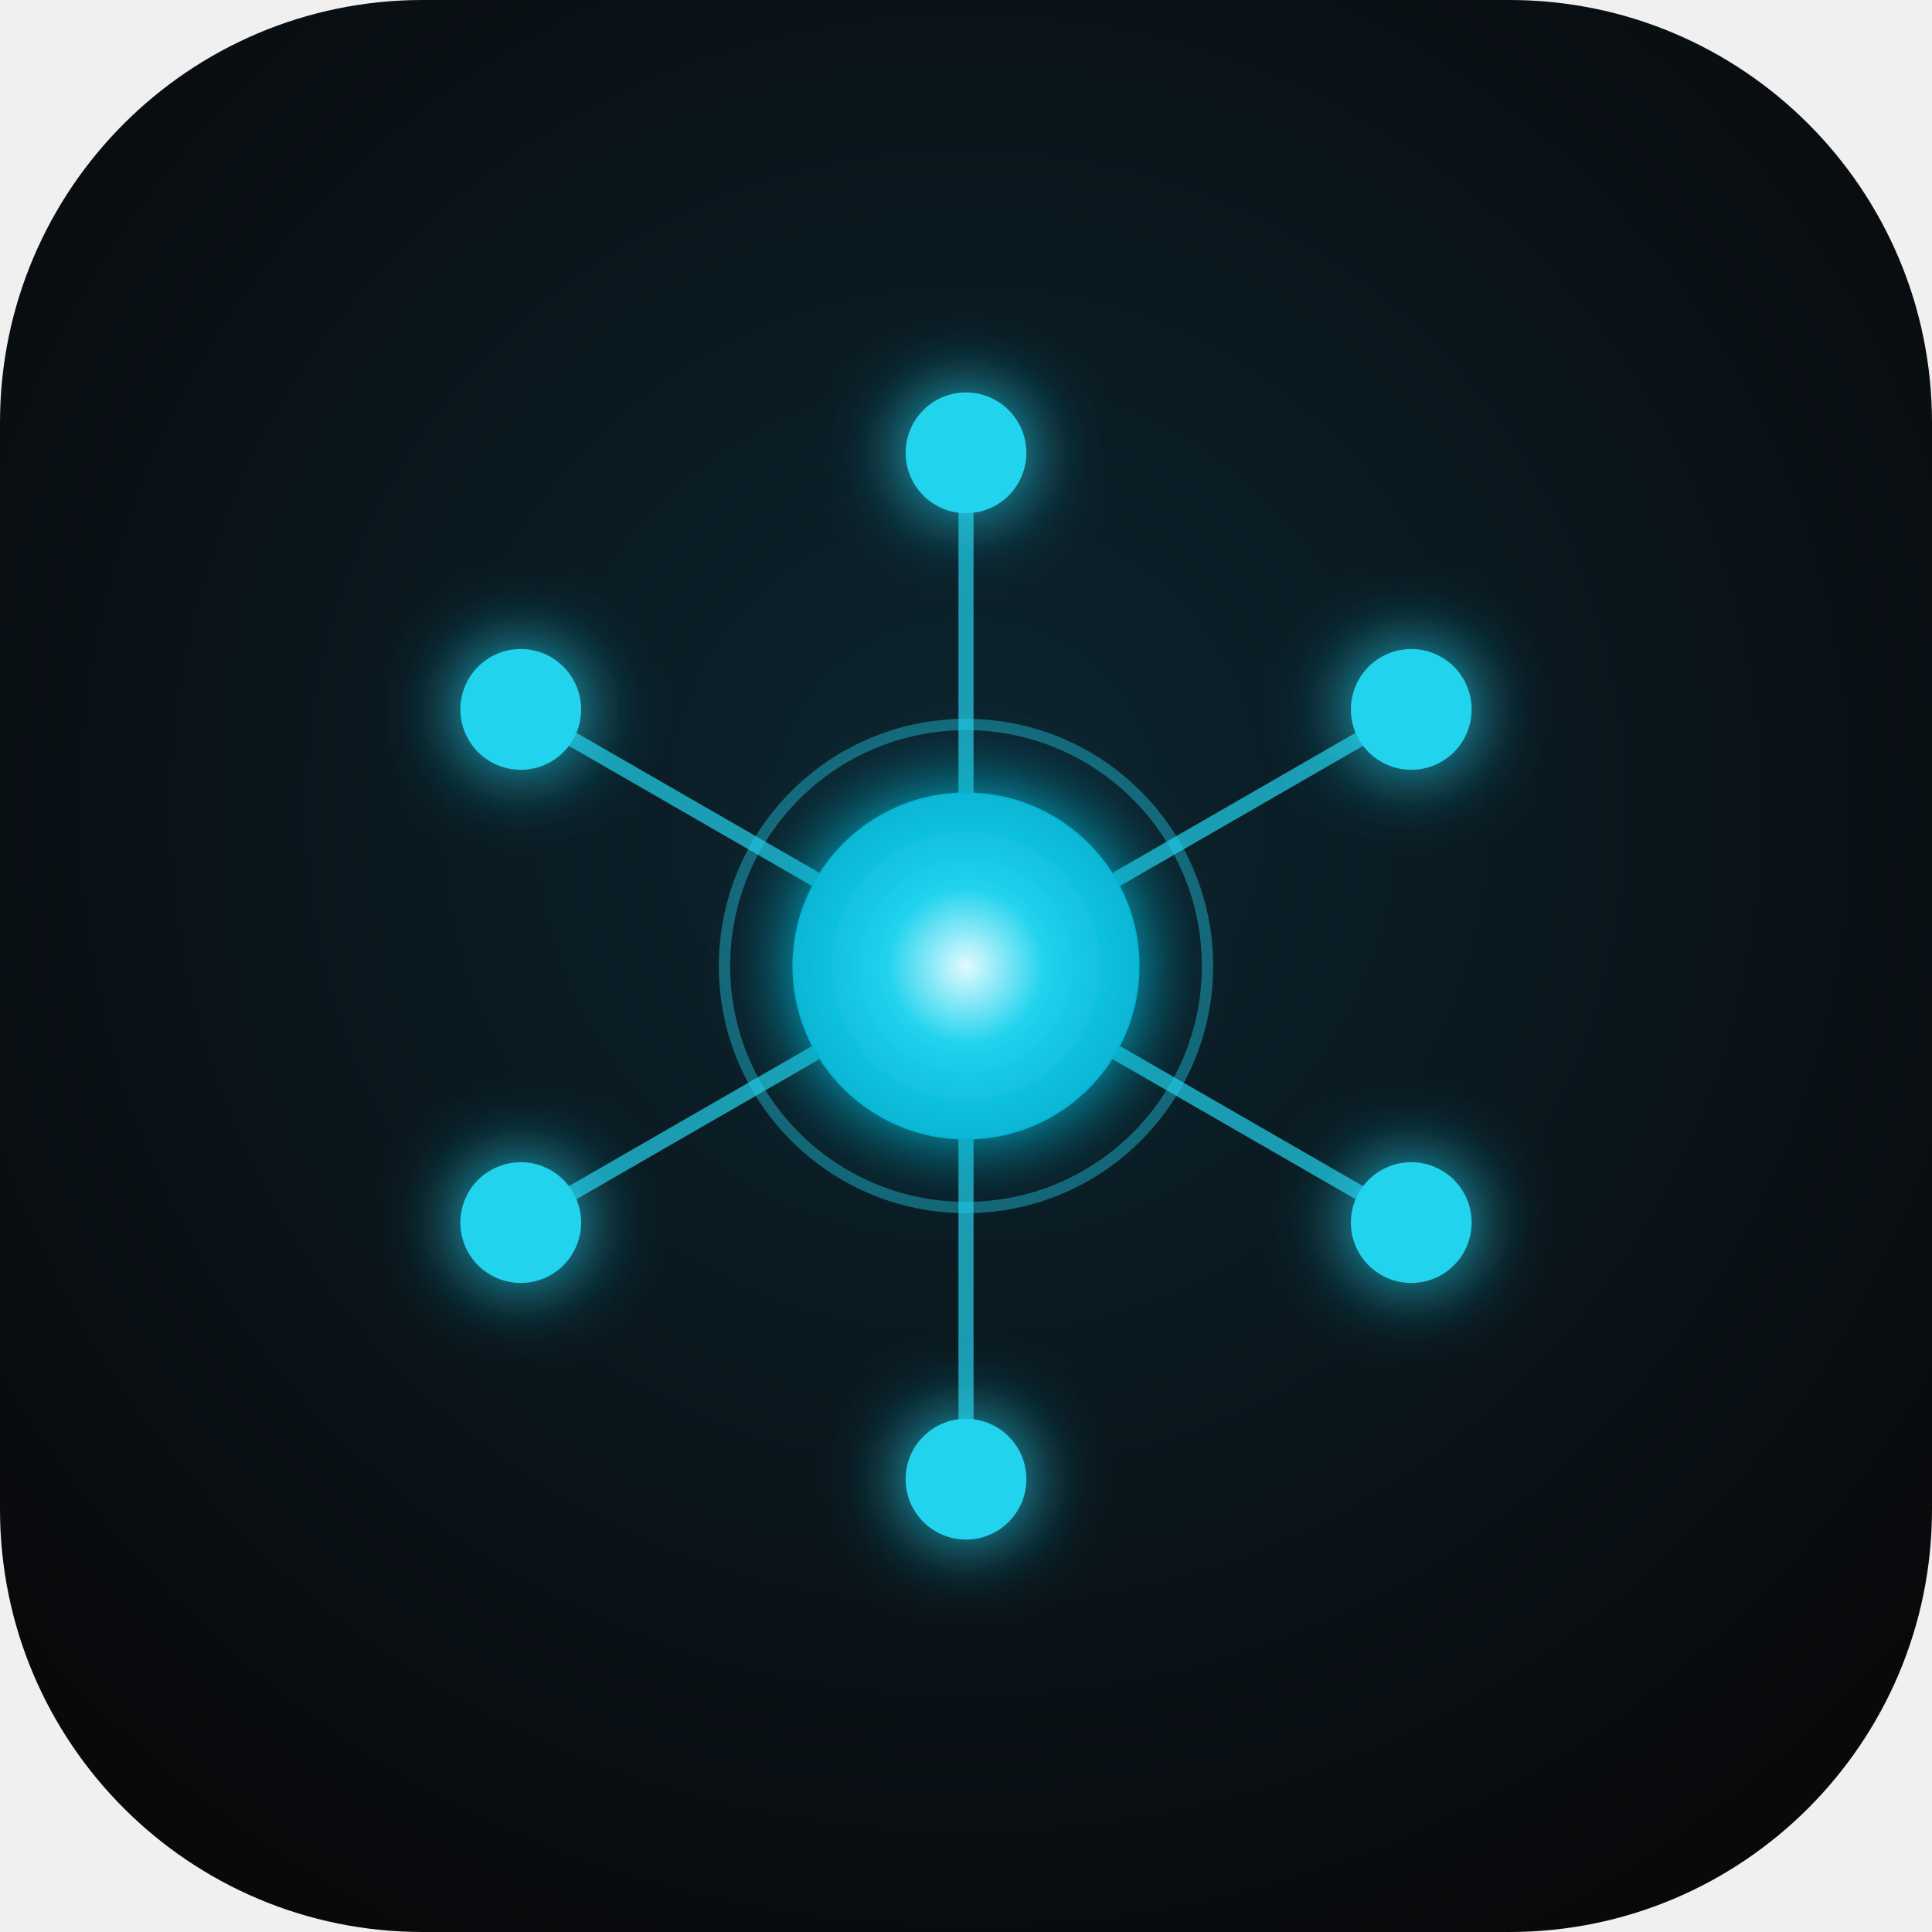
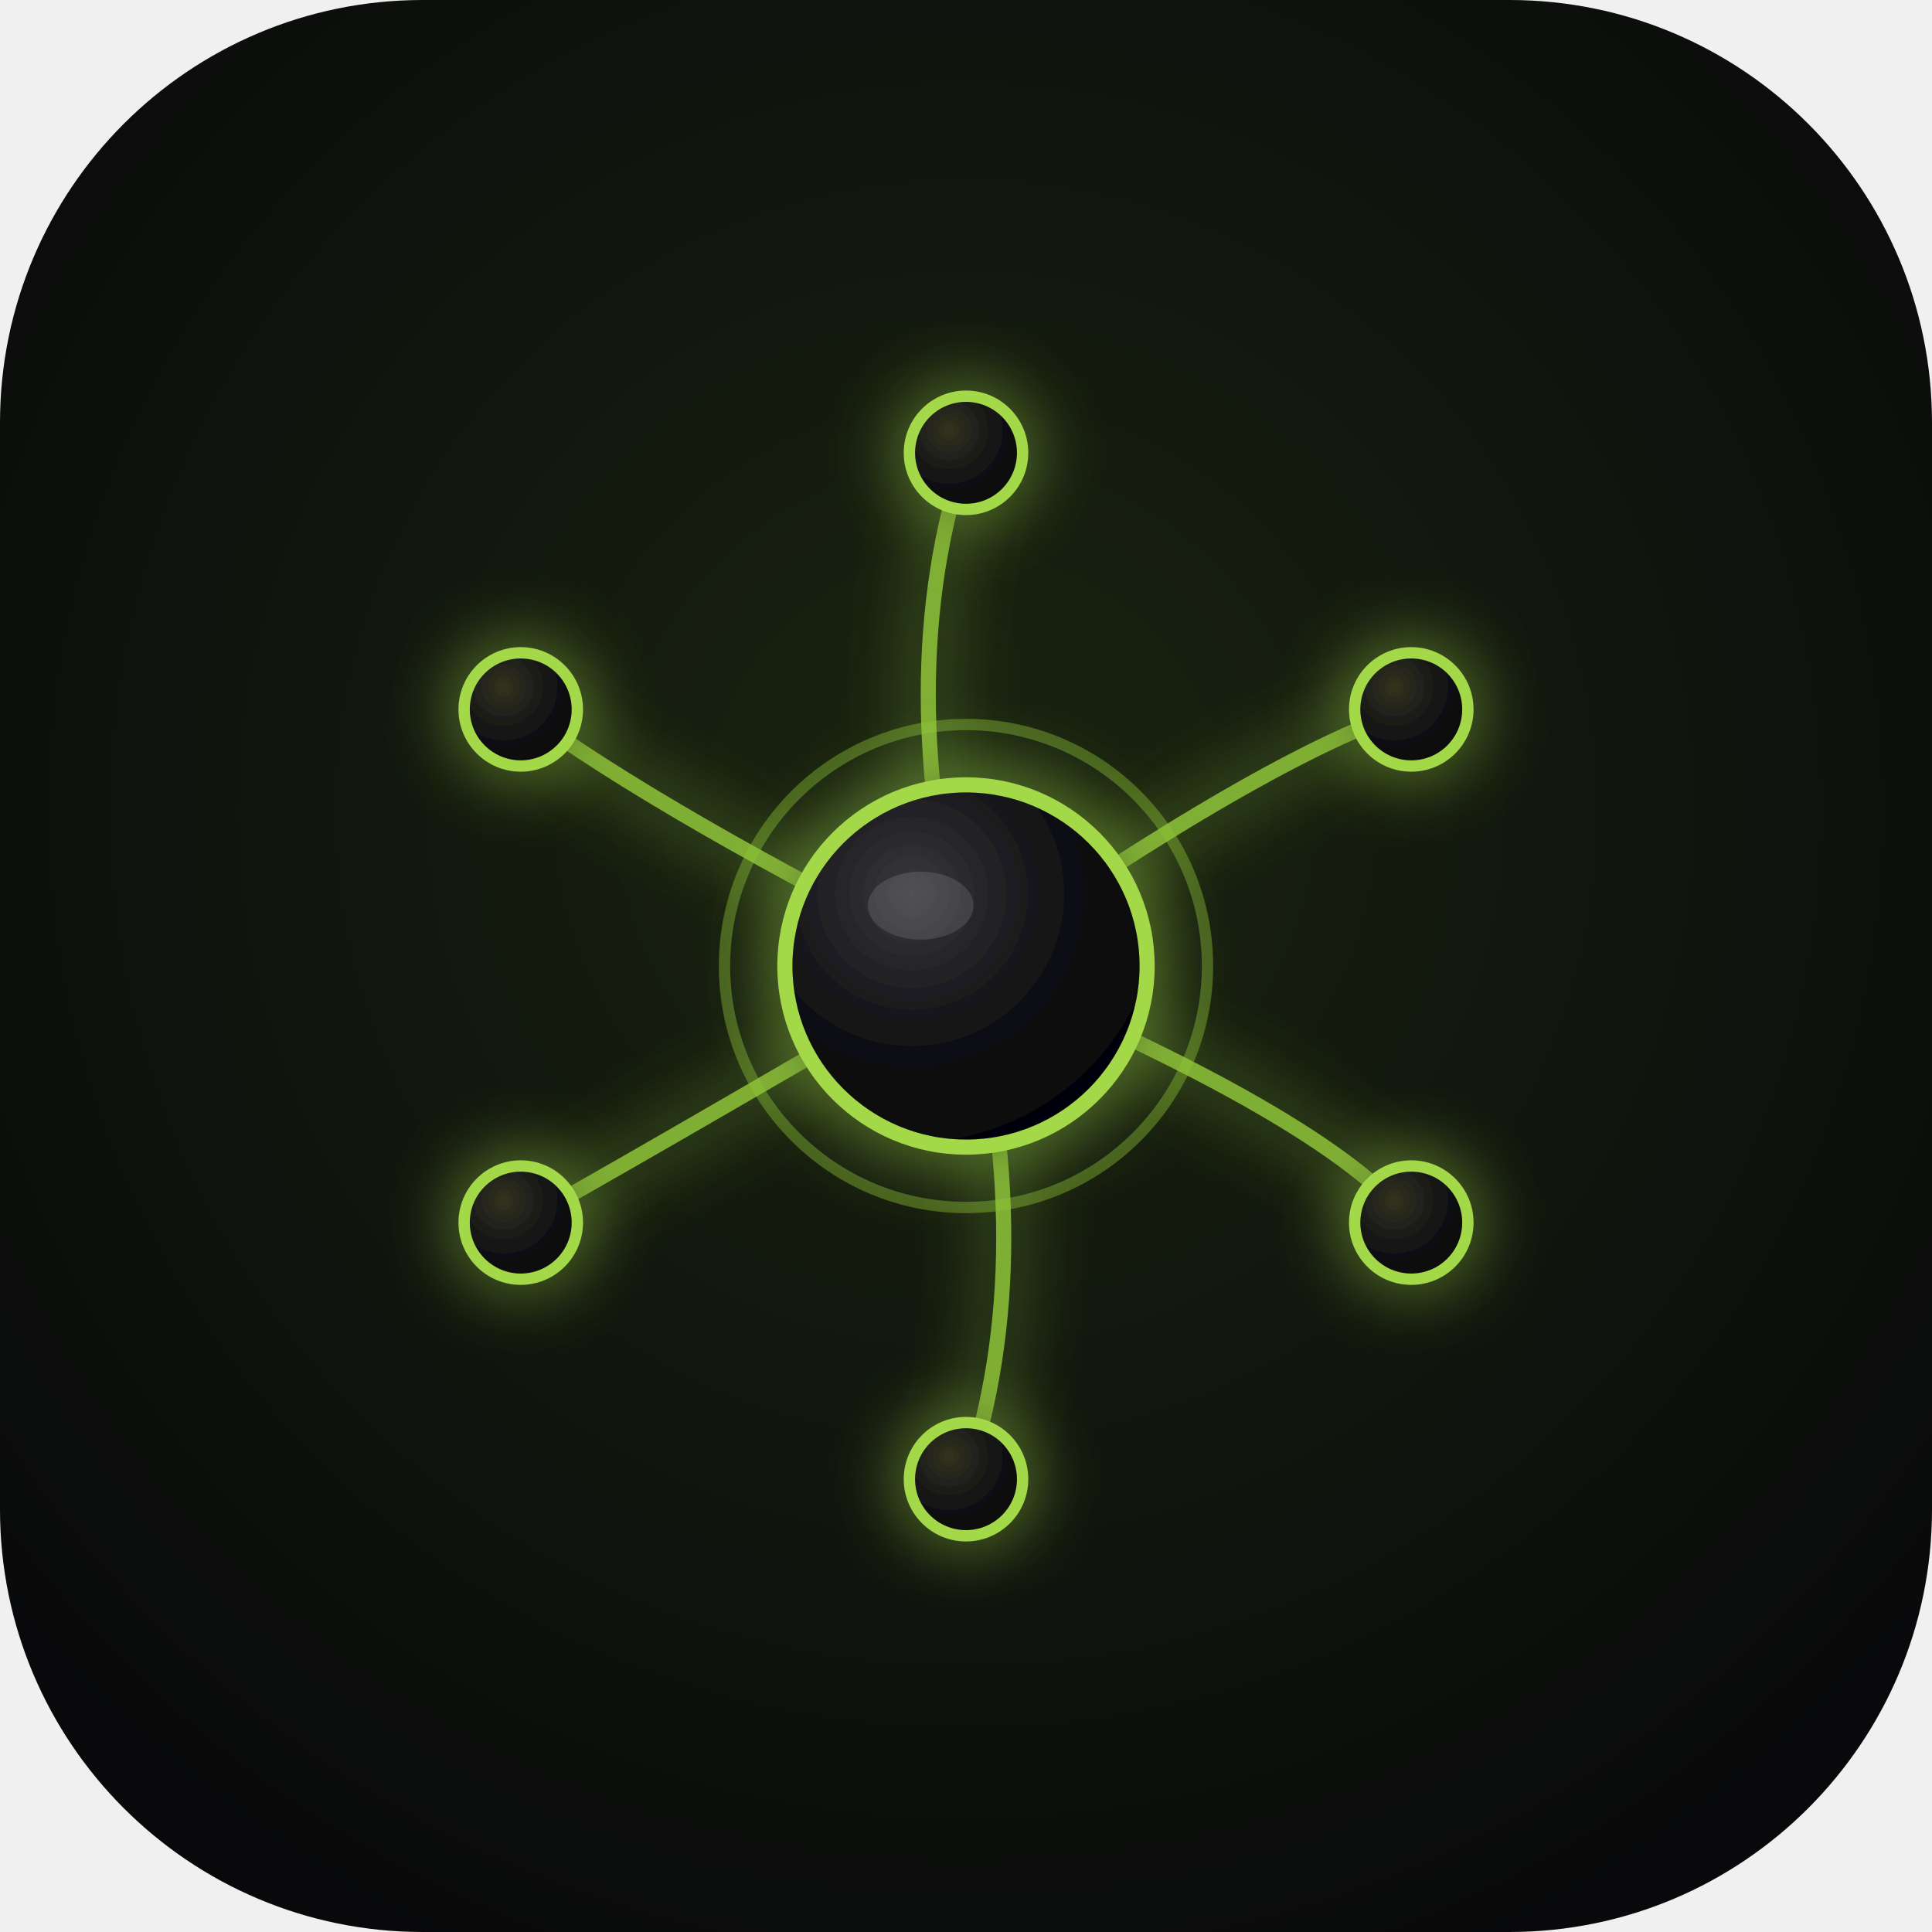
<svg xmlns="http://www.w3.org/2000/svg" width="512" height="512" viewBox="0 0 512 512">
  <defs>
    <radialGradient id="bg" cx="50%" cy="42%" r="65%">
-       <stop offset="0%" stop-color="#0b2530" />
+       <stop offset="0%" stop-color="#1a2410" />
      <stop offset="100%" stop-color="#09090b" />
    </radialGradient>
-     <radialGradient id="core" cx="50%" cy="50%" r="50%">
-       <stop offset="0%" stop-color="#e0fbff" />
-       <stop offset="45%" stop-color="#22d3ee" />
-       <stop offset="100%" stop-color="#06b6d4" />
+     <radialGradient id="core" cx="35%" cy="30%" r="70%">
+       <stop offset="0%" stop-color="#3a3a3e" />
+       <stop offset="55%" stop-color="#131316" />
+       <stop offset="100%" stop-color="#060607" />
+     </radialGradient>
+     <radialGradient id="periph" cx="35%" cy="30%" r="70%">
+       <stop offset="0%" stop-color="#33331f" />
+       <stop offset="60%" stop-color="#141417" />
+       <stop offset="100%" stop-color="#070708" />
    </radialGradient>
    <filter id="glow" x="-60%" y="-60%" width="220%" height="220%">
-       <feGaussianBlur stdDeviation="10" result="b" />
+       <feGaussianBlur stdDeviation="9" result="b" />
      <feMerge>
        <feMergeNode in="b" />
        <feMergeNode in="SourceGraphic" />
      </feMerge>
    </filter>
  </defs>
  <rect width="512" height="512" rx="112" fill="url(#bg)" />
-   <g stroke="#22d3ee" stroke-width="4" stroke-linecap="round" opacity="0.7">
-     <line x1="256" y1="256" x2="256" y2="120" />
-     <line x1="256" y1="256" x2="374" y2="188" />
-     <line x1="256" y1="256" x2="374" y2="324" />
-     <line x1="256" y1="256" x2="256" y2="392" />
-     <line x1="256" y1="256" x2="138" y2="324" />
-     <line x1="256" y1="256" x2="138" y2="188" />
+   <g stroke="#92c83a" stroke-width="4" stroke-linecap="round" fill="none" opacity="0.85" filter="url(#glow)">
+     <path d="M256 256 Q236 180 256 120" />
+     <path d="M256 256 Q336 200 374 188" />
+     <path d="M256 256 Q352 296 374 324" />
+     <path d="M256 256 Q276 332 256 392" />
+     <path d="M256 256 Q160 312 138 324" />
+     <path d="M256 256 Q176 216 138 188" />
  </g>
-   <g fill="#22d3ee" filter="url(#glow)">
-     <circle cx="256" cy="120" r="16" />
-     <circle cx="374" cy="188" r="16" />
-     <circle cx="374" cy="324" r="16" />
-     <circle cx="256" cy="392" r="16" />
-     <circle cx="138" cy="324" r="16" />
-     <circle cx="138" cy="188" r="16" />
+   <g filter="url(#glow)">
+     <g stroke="#a3d94a" stroke-width="3">
+       <circle cx="256" cy="120" r="15" fill="url(#periph)" />
+       <circle cx="374" cy="188" r="15" fill="url(#periph)" />
+       <circle cx="374" cy="324" r="15" fill="url(#periph)" />
+       <circle cx="256" cy="392" r="15" fill="url(#periph)" />
+       <circle cx="138" cy="324" r="15" fill="url(#periph)" />
+       <circle cx="138" cy="188" r="15" fill="url(#periph)" />
+     </g>
  </g>
-   <circle cx="256" cy="256" r="46" fill="url(#core)" filter="url(#glow)" />
-   <circle cx="256" cy="256" r="64" fill="none" stroke="#22d3ee" stroke-opacity="0.4" stroke-width="3" />
+   <circle cx="256" cy="256" r="64" fill="none" stroke="#92c83a" stroke-opacity="0.4" stroke-width="3" />
+   <circle cx="256" cy="256" r="48" fill="url(#core)" stroke="#a3d94a" stroke-width="4" filter="url(#glow)" />
+   <ellipse cx="244" cy="240" rx="14" ry="9" fill="#ffffff" opacity="0.12" />
</svg>
